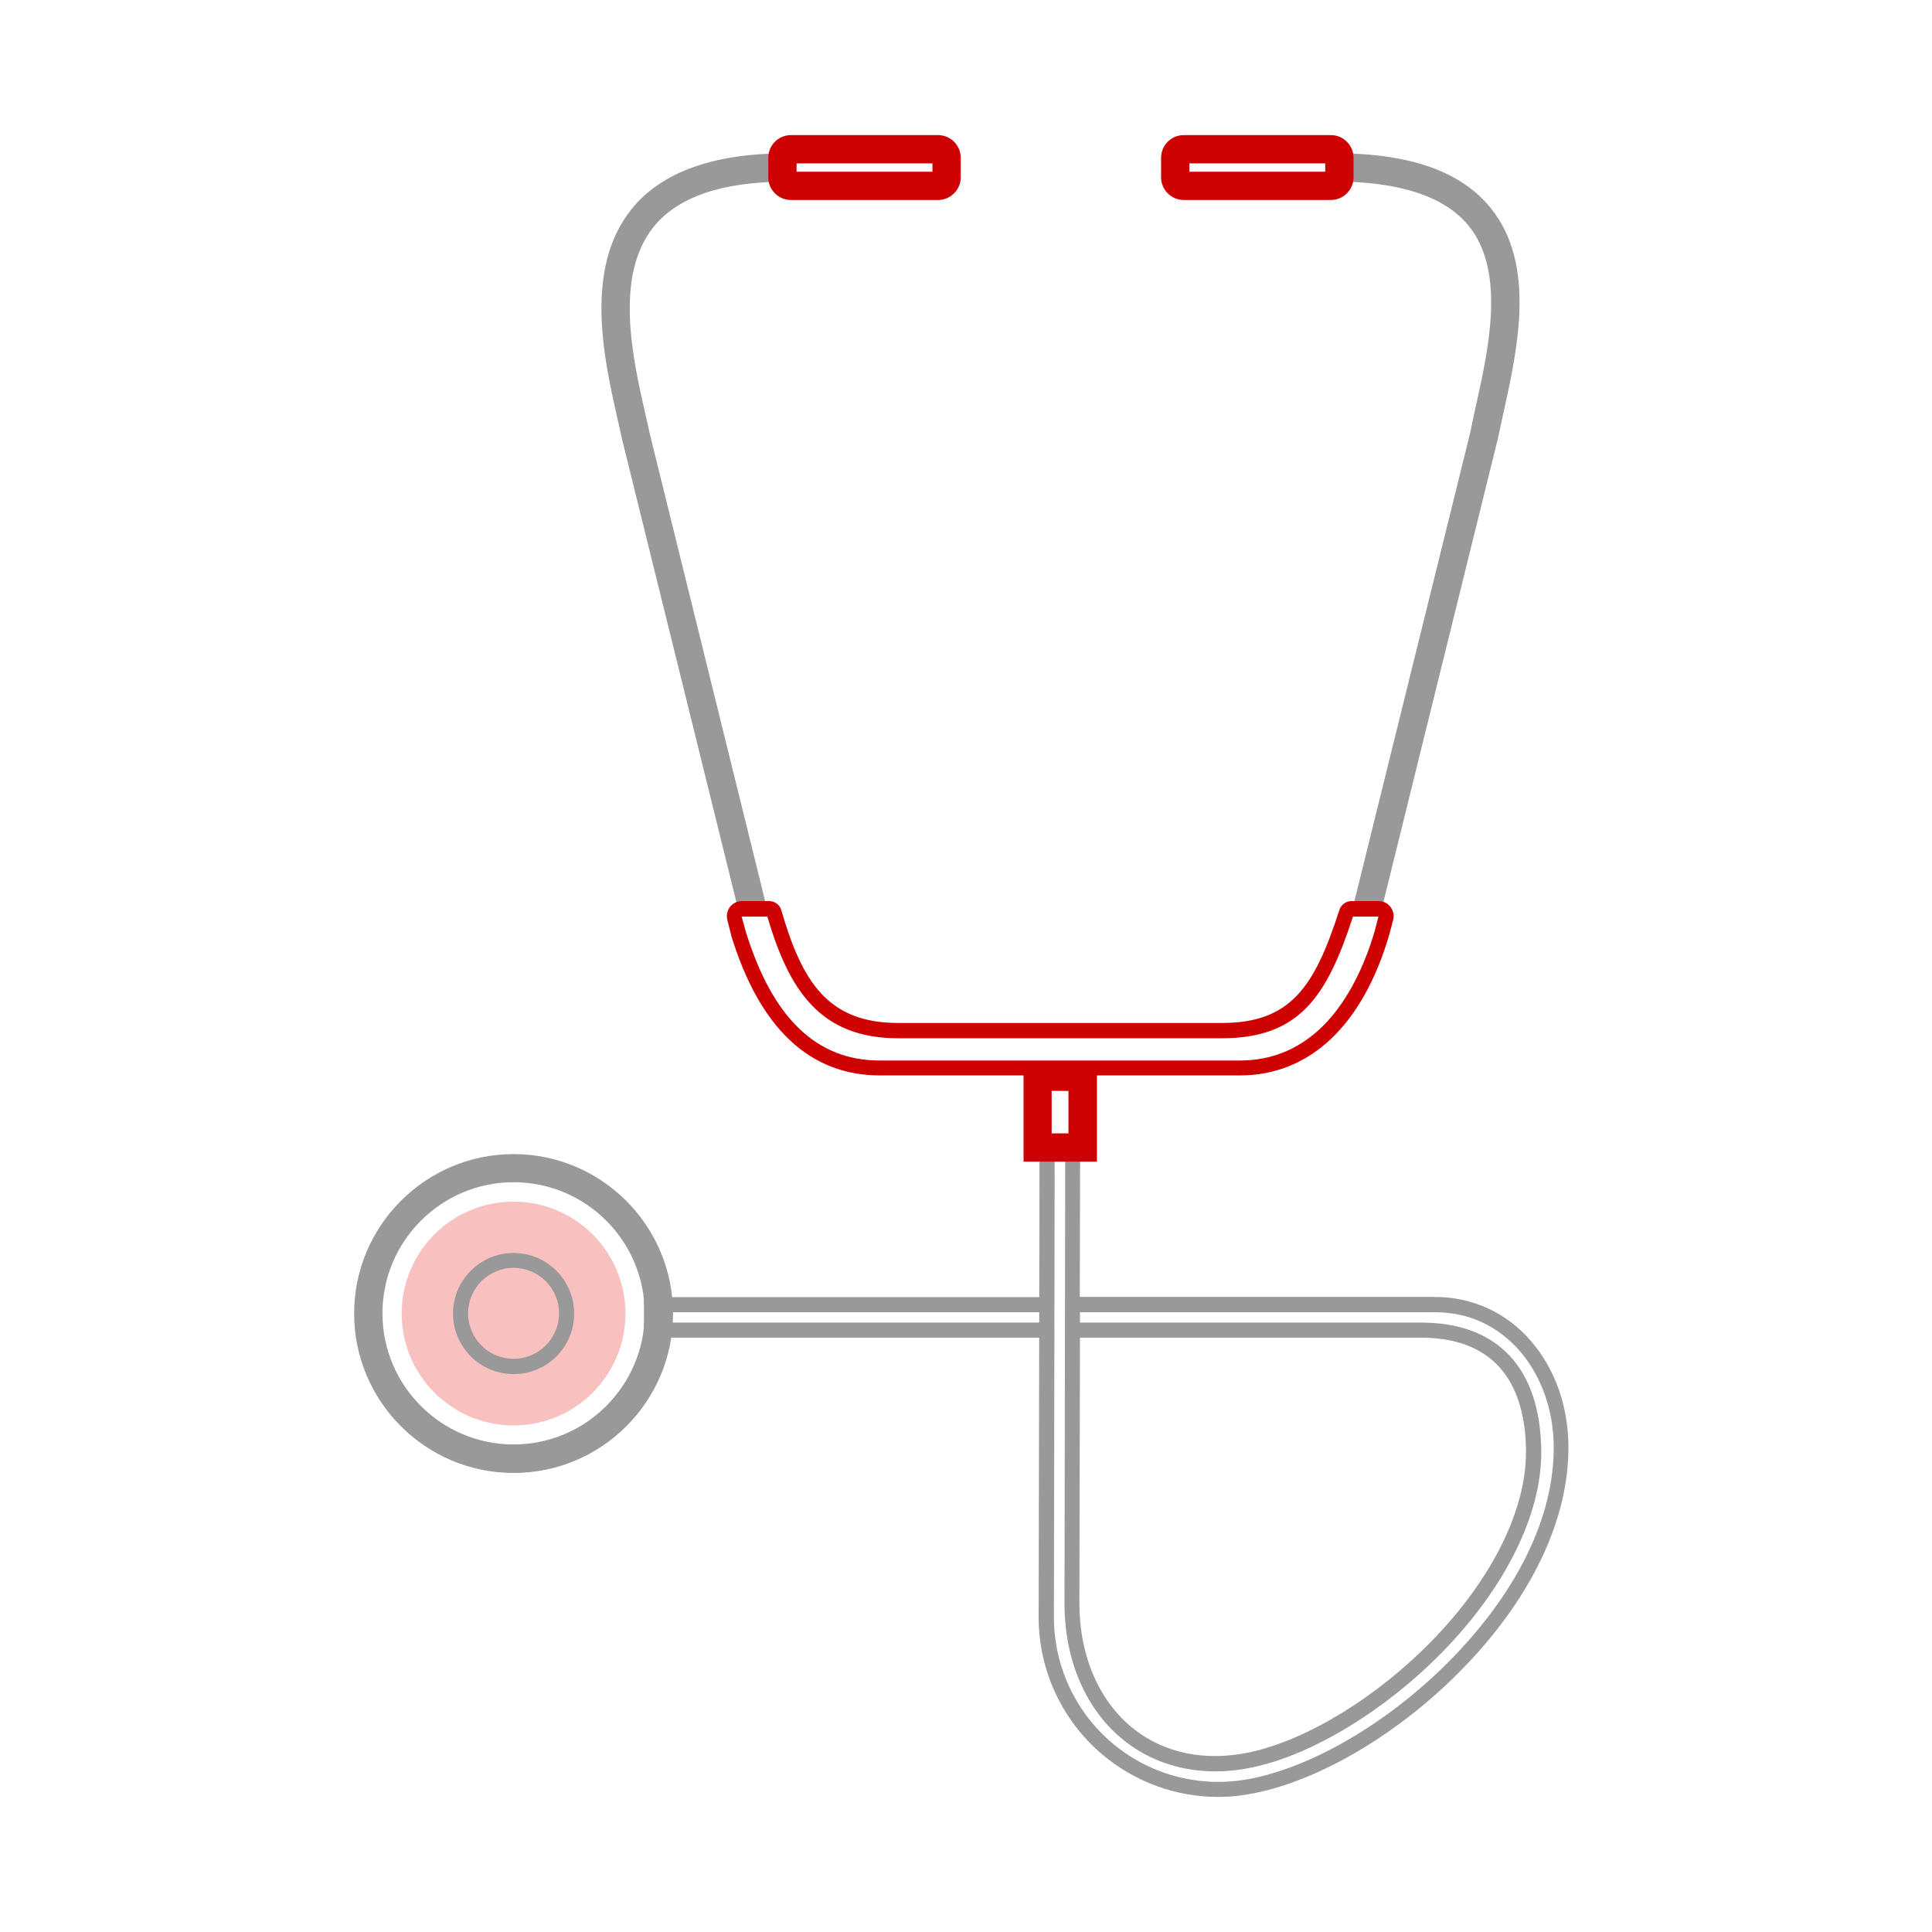
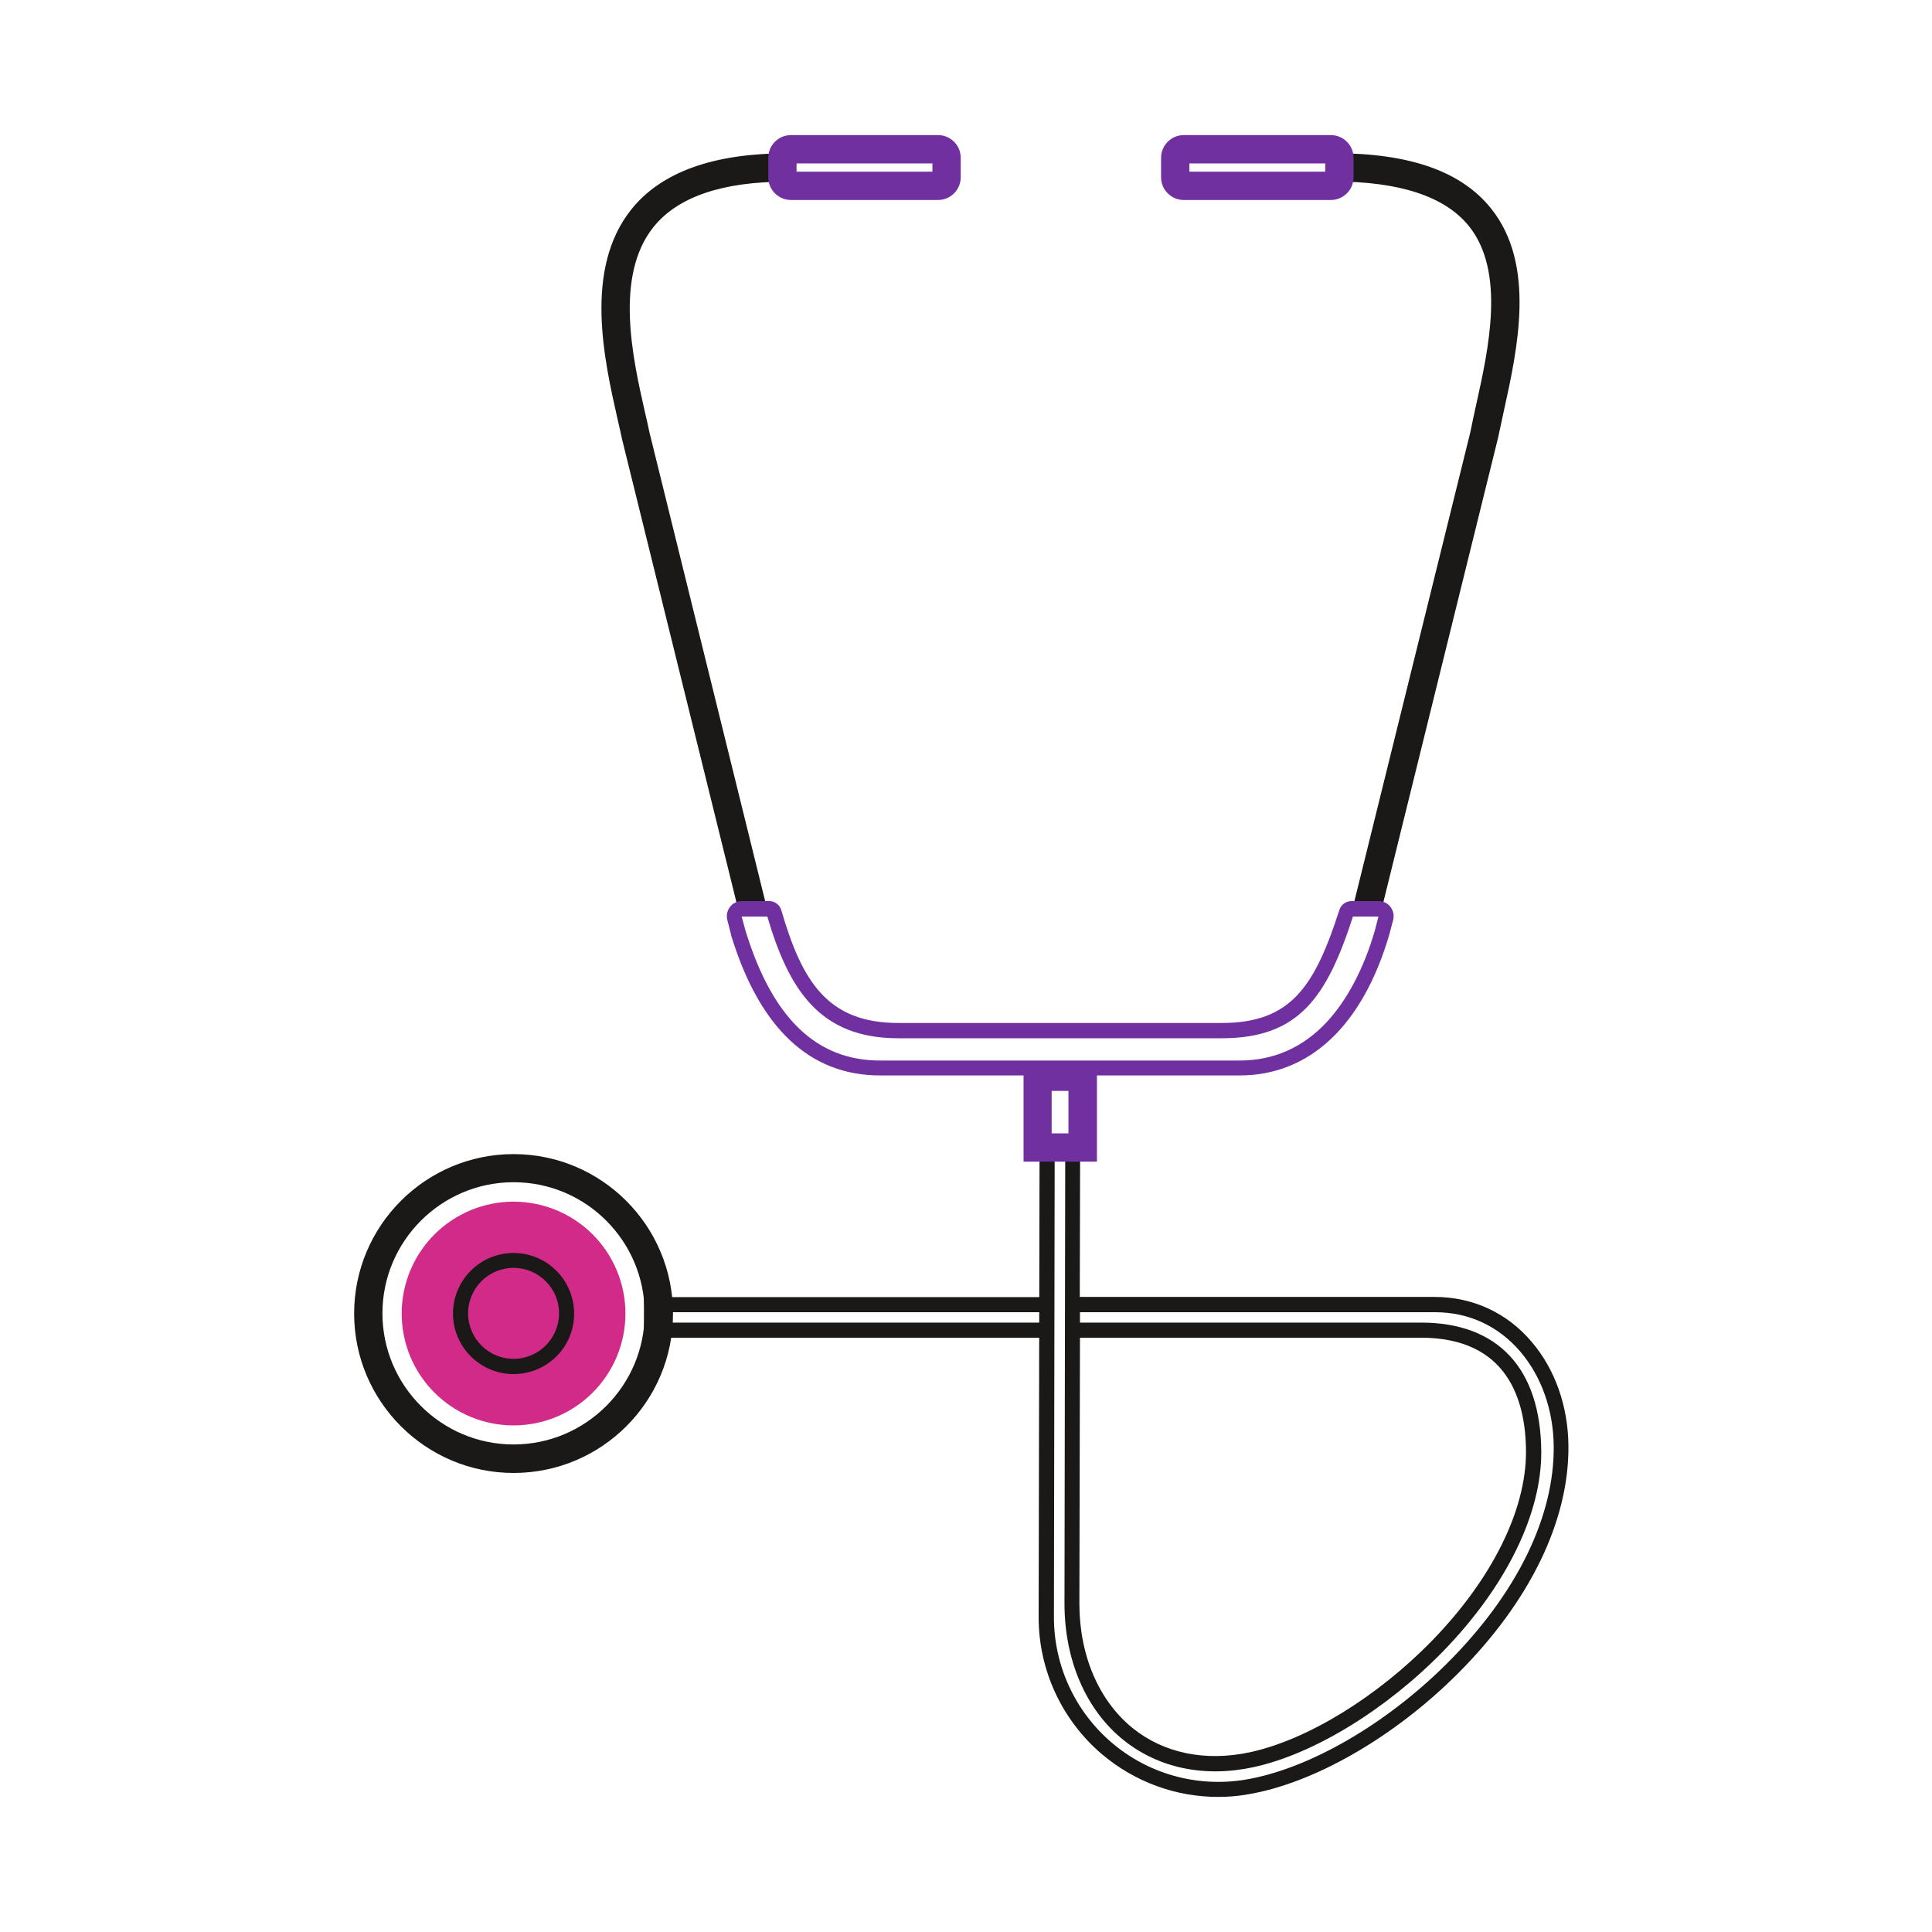
- <svg xmlns="http://www.w3.org/2000/svg" width="800px" height="800px" viewBox="0 0 1024 1024" class="icon" version="1.1">
-   <path d="M272.2 696.2m-59.3 0a59.3 59.3 0 1 0 118.6 0 59.3 59.3 0 1 0-118.6 0Z" fill="#F9C0C0" />
-   <path d="M392.1 485.4l-62.5-253v-0.1c-0.6-3-1.4-6.3-2.2-9.8-7.2-31.8-18.1-79.8 7.2-111.5 15.8-19.7 43.3-29.7 81.9-29.7v15c-33.8 0-57.4 8.1-70.2 24.1-20.8 26.1-10.9 69.8-4.3 98.8 0.8 3.5 1.6 6.8 2.2 9.9l62.4 252.8-14.5 3.5zM731.5 485.1l-14.6-3.6 62.4-252.4c0.9-4.6 2-9.5 3.1-14.6 6.6-29.7 15.6-70.4-3.8-94.6-12.6-15.7-36.6-23.7-71.5-23.7v-15c40.2 0 67.4 9.6 83.2 29.3 23.9 29.8 14 74.5 6.8 107.2-1.1 5.2-2.2 10-3.1 14.4l-0.1 0.4-62.4 252.6zM645.6 952.4c-22.4 0-44.1-7.9-61.5-22.6-21.3-18.1-33.6-44.6-33.6-72.6l0.5-254.6h21.5l-0.2 84.8h188.1c20.1 0 38.4 8.4 51.4 23.8 12.4 14.5 19.3 34.1 19.5 55 0.4 39.7-20.4 82.6-58.6 120.8-33.8 33.8-76.6 58.4-111.7 64.1-5.1 0.9-10.2 1.3-15.4 1.3zM559 610.6l-0.4 246.6c0 25.6 11.2 49.9 30.7 66.5s45.2 23.7 70.5 19.6c33.5-5.5 74.7-29.2 107.4-61.9 36.7-36.7 56.7-77.5 56.3-115-0.2-19.1-6.5-36.8-17.6-49.9-11.7-13.7-27.4-21-45.3-21H572.4v5.5h180.8c40.8 0 63.4 24.3 63.7 68.4 0.2 33.1-18.8 71.6-51.9 105.7-30.2 31-68.7 54.6-100.5 61.5-26.1 5.7-50.6 0.5-69.1-14.4-19.9-16-31.2-42.4-31.2-72.3l0.4-239.3H559z m13.4 98.4l-0.3 140.9c0 27.5 10.3 51.5 28.2 66 16.6 13.4 38.7 17.9 62.3 12.8 30.4-6.6 67.4-29.3 96.5-59.2 31.7-32.6 49.8-69.1 49.7-100.1-0.1-27.6-9.9-60.4-55.7-60.4H572.4z" fill="#999999" />
-   <path d="M557.3 709h-216v-21.5h215.8v8H349.3v5.5h208zM272.2 728.3c-17.7 0-32.1-14.4-32.1-32.1 0-17.7 14.4-32.1 32.1-32.1s32.1 14.4 32.1 32.1c0.1 17.7-14.3 32.1-32.1 32.1z m0-56.3c-13.3 0-24.1 10.8-24.1 24.1s10.8 24.1 24.1 24.1 24.1-10.8 24.1-24.1c0.1-13.2-10.8-24.1-24.1-24.1z" fill="#999999" />
-   <path d="M272.2 780.7c-46.6 0-84.5-37.9-84.5-84.5s37.9-84.5 84.5-84.5 84.5 37.9 84.5 84.5c0.1 46.6-37.8 84.5-84.5 84.5z m0-154.1c-38.3 0-69.5 31.2-69.5 69.5s31.2 69.5 69.5 69.5 69.5-31.2 69.5-69.5-31.1-69.5-69.5-69.5z" fill="#999999" />
-   <path d="M581.4 615.7h-38.9v-52.5h38.9v52.5z m-24-15h8.9v-22.5h-8.9v22.5z" fill="#CE0202" />
-   <path d="M657.1 570H466.4c-37.2 0-63.8-25-78.9-74.3v-0.2l-2-7.9c-0.6-2.4-0.1-4.9 1.4-6.9s3.8-3.1 6.3-3.1h14.5c3 0 5.6 2 6.4 4.8 11 37.9 24.6 59.8 62 59.8h171.5c36.6 0 49.2-19.3 62.3-59.9 0.9-2.8 3.5-4.7 6.4-4.7h14.4c2.5 0 4.8 1.1 6.3 3.1s2 4.5 1.4 6.9l-2 7.6c-14.1 48.3-42.2 74.8-79.3 74.8z m-261.9-76.5c14.2 46.1 37.5 68.6 71.2 68.6h190.7c18 0 33.6-6.9 46.3-20.6 10.7-11.6 19.5-28.3 25.3-48.3l1.9-7.4h-13.5c-13.9 42.8-28.6 64.5-69.6 64.5H476.1c-41.7 0-58-25.8-69.4-64.5h-13.6l2.1 7.7zM494.2 86.6V91h-72v-4.4h72m3-15h-78c-6.6 0-12 5.4-12 12V94c0 6.6 5.4 12 12 12h78c6.6 0 12-5.4 12-12V83.6c0-6.6-5.4-12-12-12zM702.4 86.6V91h-72v-4.4h72m3-15h-78c-6.6 0-12 5.4-12 12V94c0 6.6 5.4 12 12 12h78c6.6 0 12-5.4 12-12V83.6c0-6.6-5.4-12-12-12z" fill="#CE0202" />
+ <svg xmlns="http://www.w3.org/2000/svg" width="80" height="80" viewBox="0 0 80 80" fill="none">
+   <path d="M16.633 54.391C16.633 55.619 17.121 56.798 17.99 57.666C18.859 58.535 20.037 59.023 21.266 59.023C22.494 59.023 23.673 58.535 24.541 57.666C25.41 56.798 25.898 55.619 25.898 54.391C25.898 53.162 25.41 51.983 24.541 51.115C23.673 50.246 22.494 49.758 21.266 49.758C20.037 49.758 18.859 50.246 17.99 51.115C17.121 51.983 16.633 53.162 16.633 54.391Z" fill="#D22A89" />
+   <path d="M30.633 37.922L25.75 18.156V18.148C25.703 17.914 25.641 17.656 25.578 17.383C25.016 14.898 24.164 11.148 26.141 8.672C27.375 7.133 29.523 6.352 32.539 6.352V7.523C29.898 7.523 28.055 8.156 27.055 9.406C25.43 11.445 26.203 14.859 26.719 17.125C26.781 17.398 26.844 17.656 26.891 17.898L31.766 37.648L30.633 37.922ZM57.148 37.898L56.008 37.617L60.883 17.898C60.953 17.539 61.039 17.156 61.125 16.758C61.641 14.438 62.344 11.258 60.828 9.367C59.844 8.141 57.969 7.516 55.242 7.516V6.344C58.383 6.344 60.508 7.094 61.742 8.633C63.609 10.961 62.836 14.453 62.273 17.008C62.188 17.414 62.102 17.789 62.031 18.133L62.023 18.164L57.148 37.898ZM50.438 74.406C48.688 74.406 46.992 73.789 45.633 72.641C43.969 71.227 43.008 69.156 43.008 66.969L43.047 47.078H44.727L44.711 53.703H59.406C60.977 53.703 62.406 54.359 63.422 55.562C64.391 56.695 64.93 58.227 64.945 59.859C64.977 62.961 63.352 66.312 60.367 69.297C57.727 71.938 54.383 73.859 51.641 74.305C51.242 74.375 50.844 74.406 50.438 74.406ZM43.672 47.703L43.641 66.969C43.641 68.969 44.516 70.867 46.039 72.164C47.562 73.461 49.57 74.016 51.547 73.695C54.164 73.266 57.383 71.414 59.938 68.859C62.805 65.992 64.367 62.805 64.336 59.875C64.32 58.383 63.828 57 62.961 55.977C62.047 54.906 60.82 54.336 59.422 54.336H44.719V54.766H58.844C62.031 54.766 63.797 56.664 63.82 60.109C63.836 62.695 62.352 65.703 59.766 68.367C57.406 70.789 54.398 72.633 51.914 73.172C49.875 73.617 47.961 73.211 46.516 72.047C44.961 70.797 44.078 68.734 44.078 66.398L44.109 47.703H43.672ZM44.719 55.391L44.695 66.398C44.695 68.547 45.5 70.422 46.898 71.555C48.195 72.602 49.922 72.953 51.766 72.555C54.141 72.039 57.031 70.266 59.305 67.93C61.781 65.383 63.195 62.531 63.188 60.109C63.18 57.953 62.414 55.391 58.836 55.391H44.719Z" fill="#1A1918" />
+   <path d="M43.539 55.391H26.664V53.711H43.523V54.336H27.289V54.766H43.539V55.391ZM21.266 56.898C19.883 56.898 18.758 55.773 18.758 54.391C18.758 53.008 19.883 51.883 21.266 51.883C22.648 51.883 23.773 53.008 23.773 54.391C23.781 55.773 22.656 56.898 21.266 56.898ZM21.266 52.5C20.227 52.5 19.383 53.344 19.383 54.383C19.383 55.422 20.227 56.266 21.266 56.266C22.305 56.266 23.148 55.422 23.148 54.383C23.156 53.352 22.305 52.5 21.266 52.5Z" fill="#1A1918" />
+   <path d="M21.266 60.992C17.625 60.992 14.664 58.031 14.664 54.391C14.664 50.75 17.625 47.789 21.266 47.789C24.906 47.789 27.867 50.75 27.867 54.391C27.875 58.031 24.914 60.992 21.266 60.992ZM21.266 48.953C18.273 48.953 15.836 51.391 15.836 54.383C15.836 57.375 18.273 59.812 21.266 59.812C24.258 59.812 26.695 57.375 26.695 54.383C26.695 51.391 24.266 48.953 21.266 48.953Z" fill="#1A1918" />
+   <path d="M45.422 48.102H42.383V44H45.422V48.102ZM43.547 46.93H44.242V45.172H43.547V46.93Z" fill="#7030A0" />
+   <path d="M51.336 44.531H36.438C33.531 44.531 31.453 42.578 30.273 38.727V38.711L30.117 38.094C30.07 37.906 30.109 37.711 30.227 37.555C30.344 37.398 30.523 37.312 30.719 37.312H31.852C32.086 37.312 32.289 37.469 32.352 37.688C33.211 40.648 34.273 42.359 37.195 42.359H50.594C53.453 42.359 54.438 40.852 55.461 37.68C55.531 37.461 55.734 37.312 55.961 37.312H57.086C57.281 37.312 57.461 37.398 57.578 37.555C57.695 37.711 57.734 37.906 57.688 38.094L57.531 38.688C56.43 42.461 54.234 44.531 51.336 44.531ZM30.875 38.555C31.984 42.156 33.805 43.914 36.438 43.914H51.336C52.742 43.914 53.961 43.375 54.953 42.305C55.789 41.398 56.477 40.094 56.93 38.531L57.078 37.953H56.023C54.938 41.297 53.789 42.992 50.586 42.992H37.195C33.938 42.992 32.664 40.977 31.773 37.953H30.711L30.875 38.555ZM38.609 6.766V7.109H32.984V6.766H38.609ZM38.844 5.594H32.75C32.234 5.594 31.813 6.016 31.813 6.531V7.344C31.813 7.859 32.234 8.281 32.75 8.281H38.844C39.359 8.281 39.781 7.859 39.781 7.344V6.531C39.781 6.016 39.359 5.594 38.844 5.594ZM54.875 6.766V7.109H49.25V6.766H54.875ZM55.109 5.594H49.016C48.5 5.594 48.078 6.016 48.078 6.531V7.344C48.078 7.859 48.5 8.281 49.016 8.281H55.109C55.625 8.281 56.047 7.859 56.047 7.344V6.531C56.047 6.016 55.625 5.594 55.109 5.594Z" fill="#7030A0" />
</svg>
